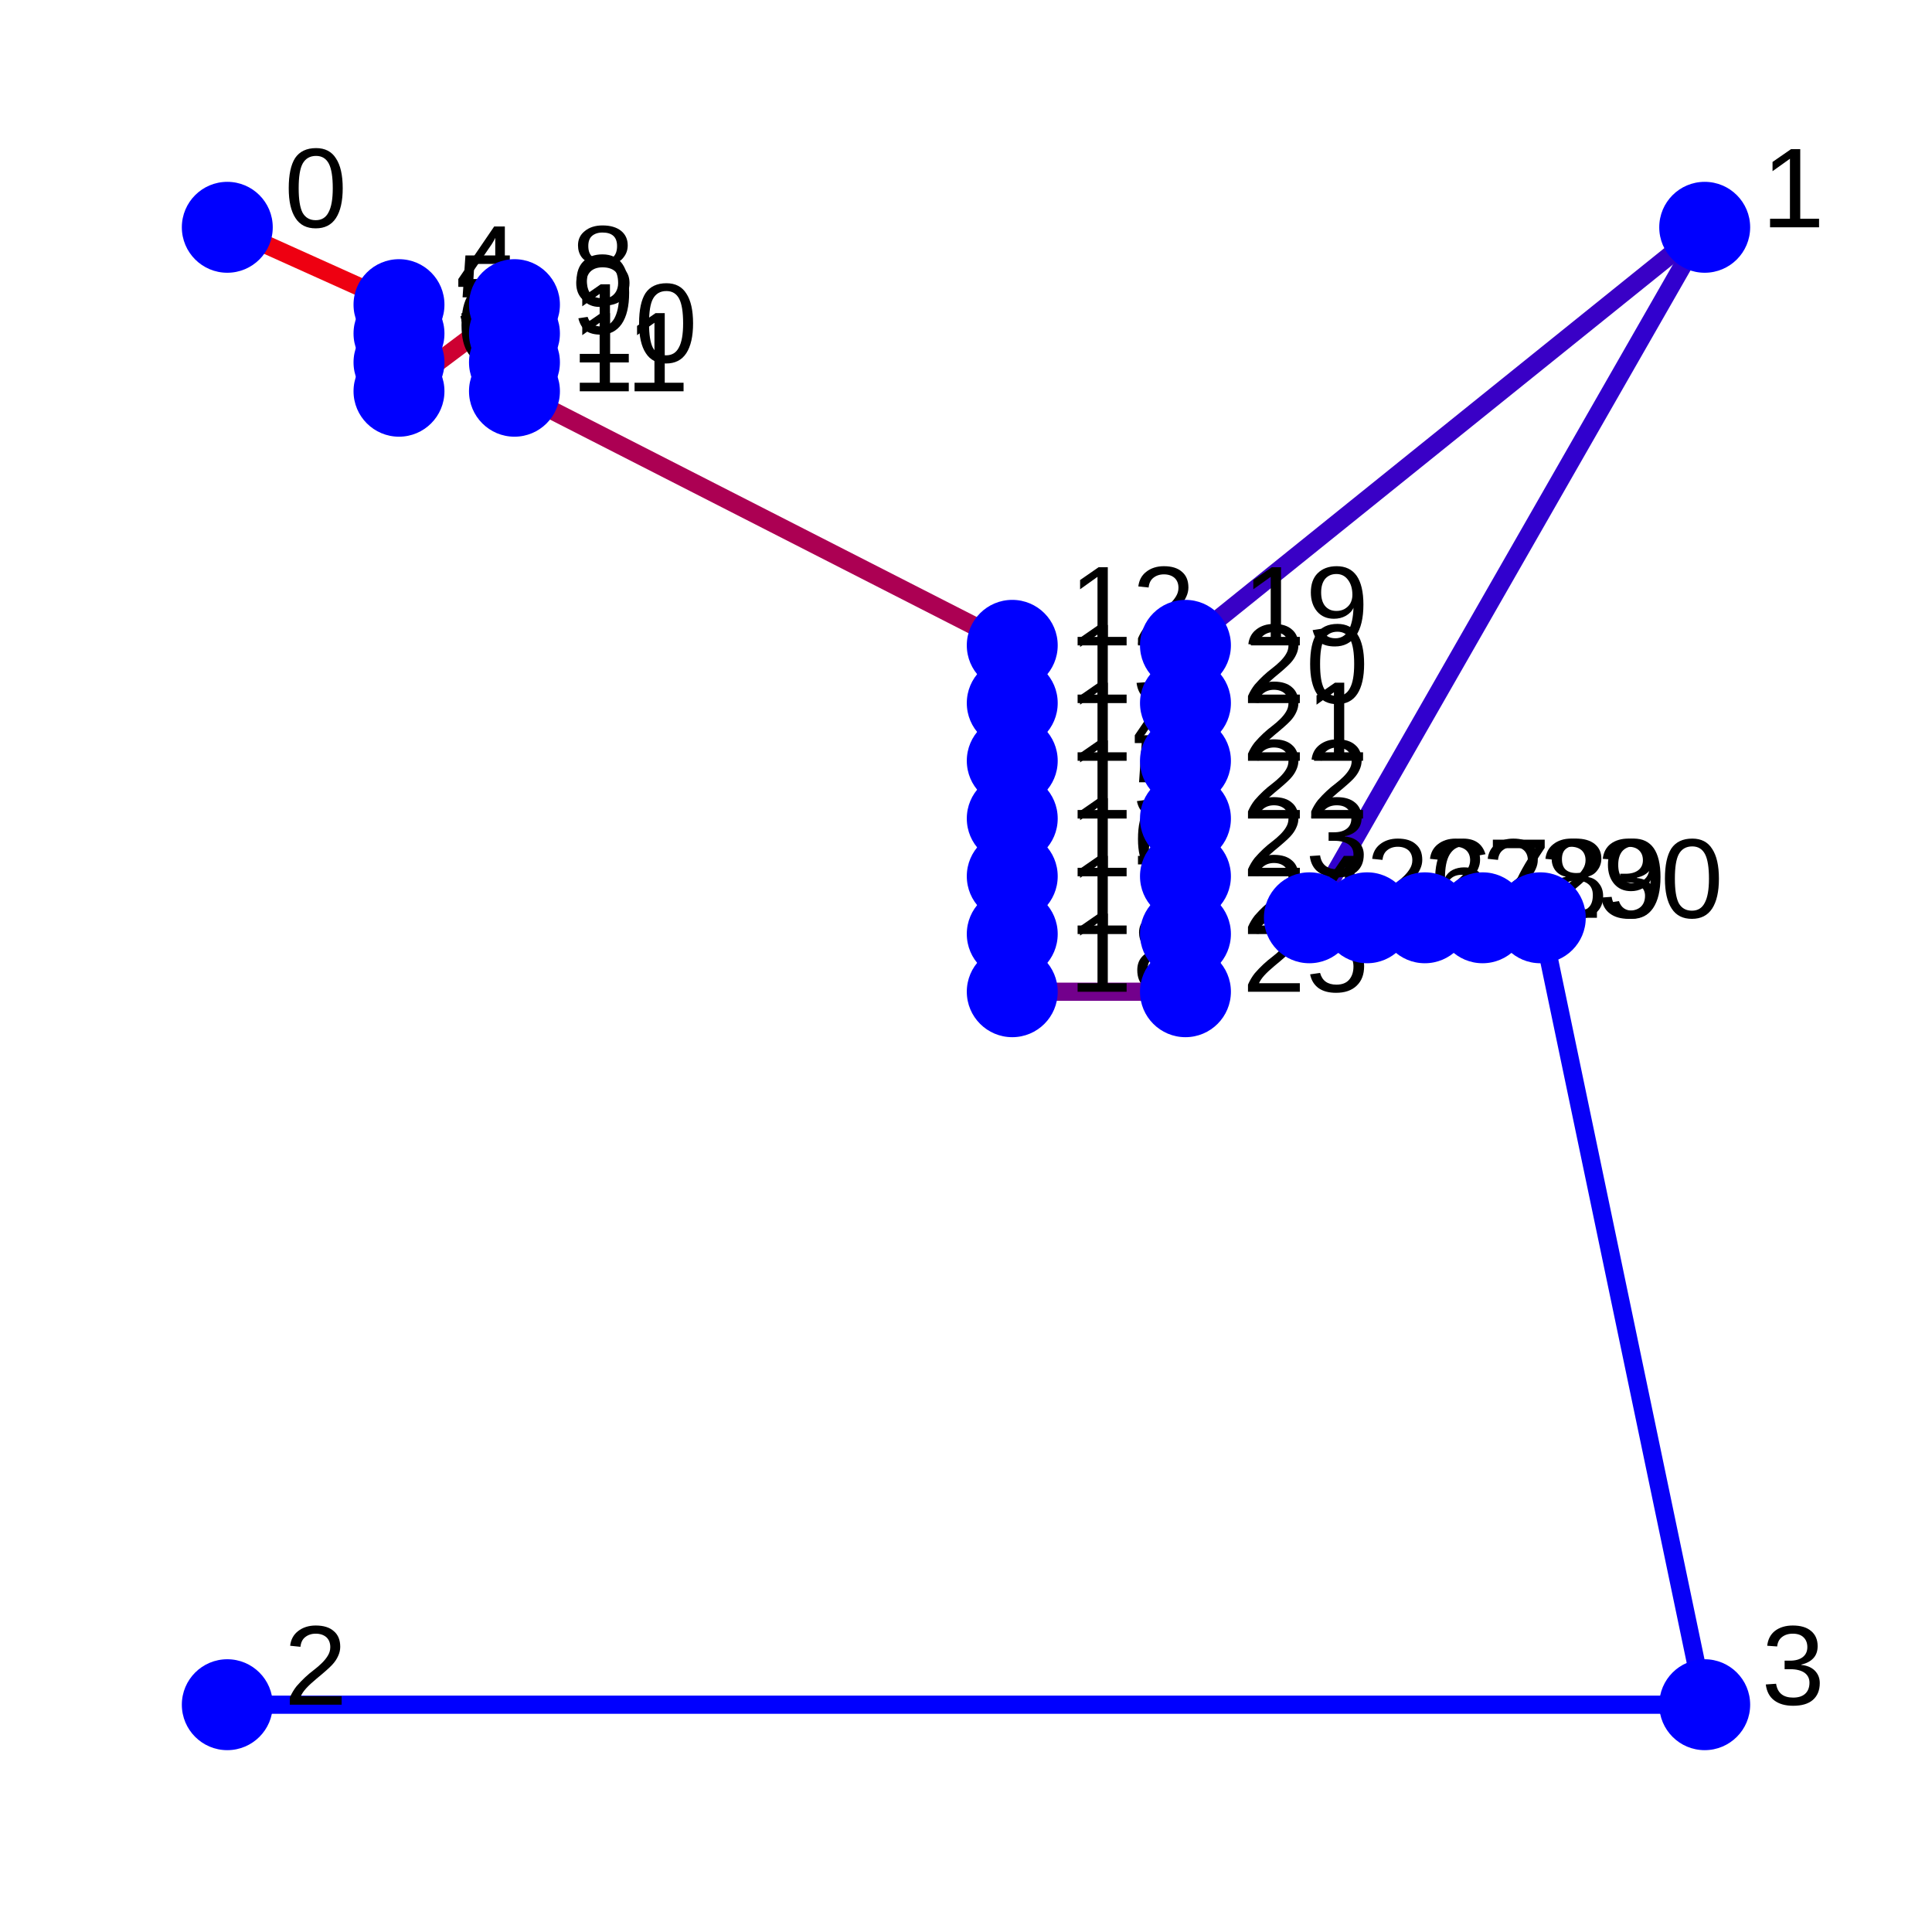
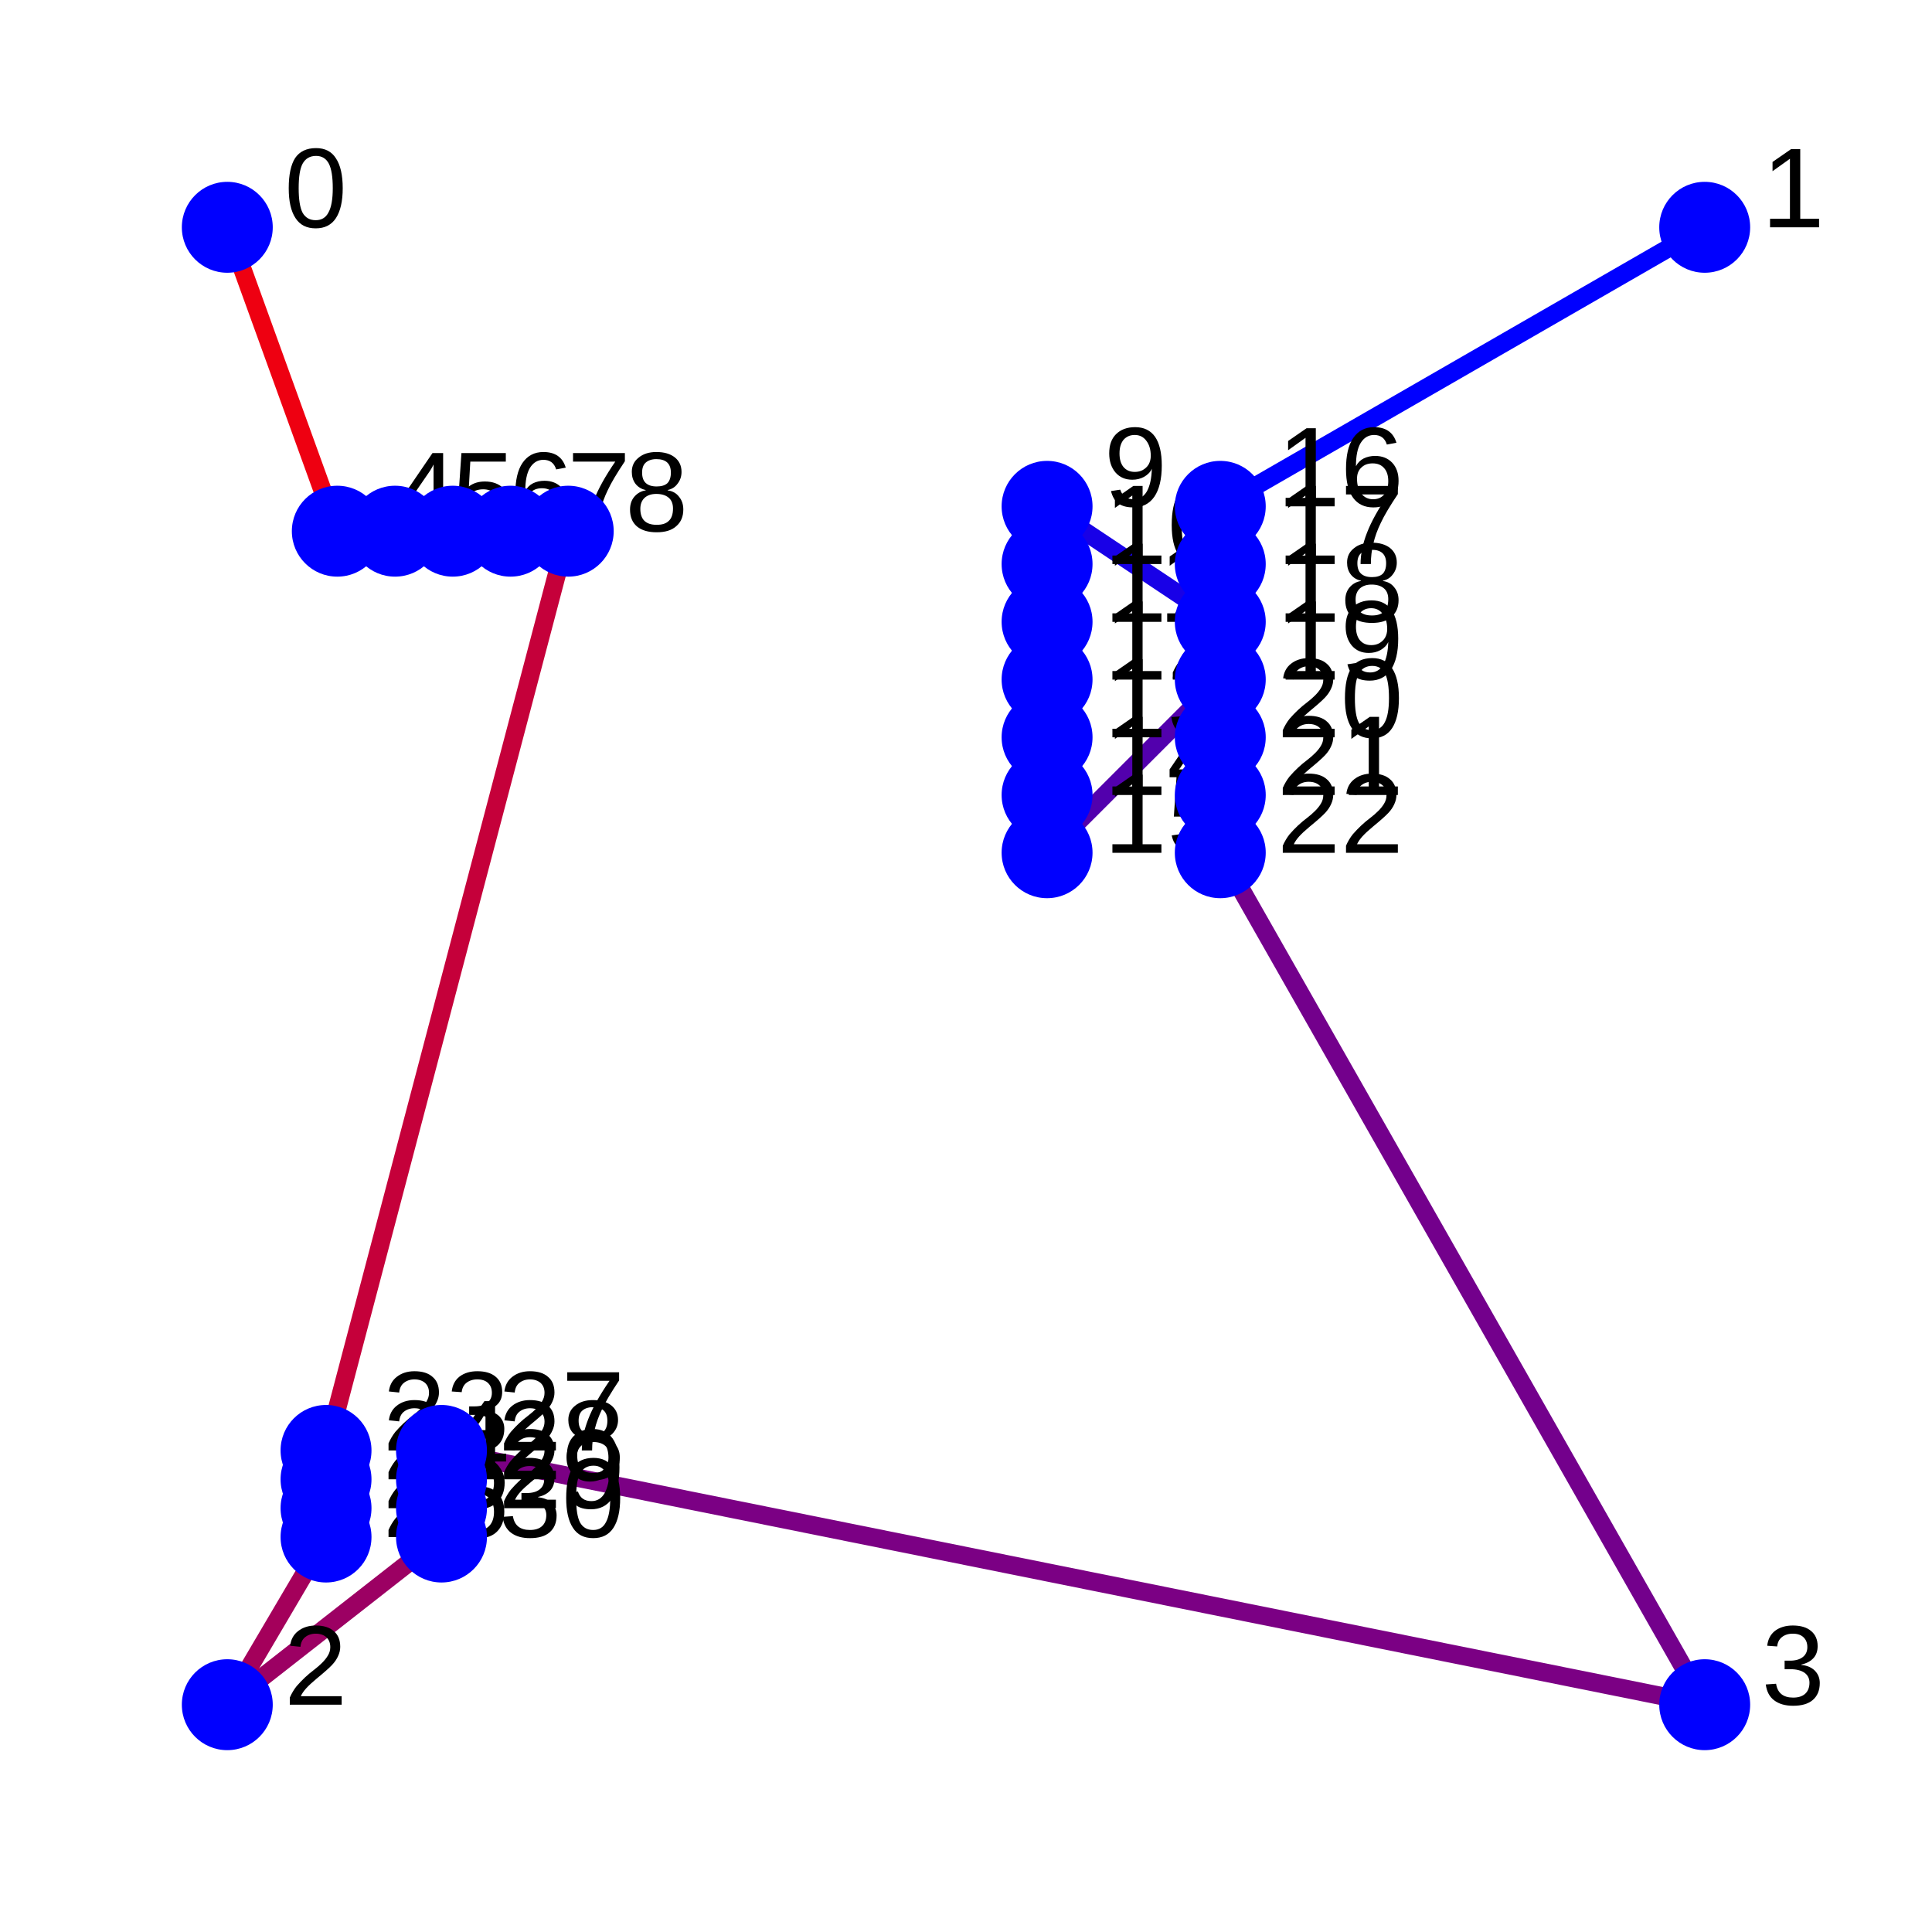
<svg xmlns="http://www.w3.org/2000/svg" viewBox="-5 -5 85 85">
  <rect x="-5" y="-5" width="85" height="85" fill="white" />
  <g>
-     <line x1="5" y1="70" x2="70" y2="70" stroke="rgb(0,0,255)" stroke-width="0.8" />
-     <line x1="70" y1="70" x2="62.767" y2="35.379" stroke="rgb(8,0,247)" stroke-width="0.8" />
-     <line x1="62.767" y1="35.379" x2="60.227" y2="35.379" stroke="rgb(16,0,239)" stroke-width="0.8" />
-     <line x1="60.227" y1="35.379" x2="57.687" y2="35.379" stroke="rgb(24,0,231)" stroke-width="0.8" />
-     <line x1="57.687" y1="35.379" x2="55.147" y2="35.379" stroke="rgb(32,0,223)" stroke-width="0.8" />
-     <line x1="55.147" y1="35.379" x2="52.607" y2="35.379" stroke="rgb(41,0,214)" stroke-width="0.8" />
-     <line x1="52.607" y1="35.379" x2="70" y2="5" stroke="rgb(49,0,206)" stroke-width="0.8" />
-     <line x1="70" y1="5" x2="47.155" y2="23.392" stroke="rgb(57,0,198)" stroke-width="0.8" />
-     <line x1="47.155" y1="23.392" x2="47.155" y2="25.932" stroke="rgb(65,0,190)" stroke-width="0.8" />
-     <line x1="47.155" y1="25.932" x2="47.155" y2="28.472" stroke="rgb(74,0,181)" stroke-width="0.8" />
-     <line x1="47.155" y1="28.472" x2="47.155" y2="31.012" stroke="rgb(82,0,173)" stroke-width="0.8" />
-     <line x1="47.155" y1="31.012" x2="47.155" y2="33.552" stroke="rgb(90,0,165)" stroke-width="0.8" />
-     <line x1="47.155" y1="33.552" x2="47.155" y2="36.092" stroke="rgb(98,0,157)" stroke-width="0.8" />
-     <line x1="47.155" y1="36.092" x2="47.155" y2="38.632" stroke="rgb(106,0,149)" stroke-width="0.8" />
-     <line x1="47.155" y1="38.632" x2="39.535" y2="38.632" stroke="rgb(115,0,140)" stroke-width="0.8" />
-     <line x1="39.535" y1="38.632" x2="39.535" y2="36.092" stroke="rgb(123,0,132)" stroke-width="0.8" />
-     <line x1="39.535" y1="36.092" x2="39.535" y2="33.552" stroke="rgb(131,0,124)" stroke-width="0.8" />
-     <line x1="39.535" y1="33.552" x2="39.535" y2="31.012" stroke="rgb(139,0,116)" stroke-width="0.8" />
-     <line x1="39.535" y1="31.012" x2="39.535" y2="28.472" stroke="rgb(148,0,107)" stroke-width="0.8" />
-     <line x1="39.535" y1="28.472" x2="39.535" y2="25.932" stroke="rgb(156,0,99)" stroke-width="0.8" />
-     <line x1="39.535" y1="25.932" x2="39.535" y2="23.392" stroke="rgb(164,0,91)" stroke-width="0.8" />
-     <line x1="39.535" y1="23.392" x2="17.634" y2="12.213" stroke="rgb(172,0,83)" stroke-width="0.8" />
-     <line x1="17.634" y1="12.213" x2="17.634" y2="10.943" stroke="rgb(180,0,75)" stroke-width="0.8" />
-     <line x1="17.634" y1="10.943" x2="17.634" y2="9.673" stroke="rgb(189,0,66)" stroke-width="0.8" />
-     <line x1="17.634" y1="9.673" x2="17.634" y2="8.403" stroke="rgb(197,0,58)" stroke-width="0.8" />
-     <line x1="17.634" y1="8.403" x2="12.554" y2="12.213" stroke="rgb(205,0,50)" stroke-width="0.8" />
-     <line x1="12.554" y1="12.213" x2="12.554" y2="10.943" stroke="rgb(213,0,42)" stroke-width="0.8" />
-     <line x1="12.554" y1="10.943" x2="12.554" y2="9.673" stroke="rgb(222,0,33)" stroke-width="0.8" />
-     <line x1="12.554" y1="9.673" x2="12.554" y2="8.403" stroke="rgb(230,0,25)" stroke-width="0.8" />
-     <line x1="12.554" y1="8.403" x2="5" y2="5" stroke="rgb(238,0,17)" stroke-width="0.8" />
+     <line x1="70" y1="5" x2="48.687" y2="17.277" stroke="rgb(0,0,255)" stroke-width="0.8" />
+     <line x1="48.687" y1="17.277" x2="48.687" y2="19.817" stroke="rgb(8,0,247)" stroke-width="0.8" />
+     <line x1="48.687" y1="19.817" x2="48.687" y2="22.357" stroke="rgb(16,0,239)" stroke-width="0.8" />
+     <line x1="48.687" y1="22.357" x2="41.067" y2="17.277" stroke="rgb(24,0,231)" stroke-width="0.8" />
+     <line x1="41.067" y1="17.277" x2="41.067" y2="19.817" stroke="rgb(32,0,223)" stroke-width="0.8" />
+     <line x1="41.067" y1="19.817" x2="41.067" y2="22.357" stroke="rgb(41,0,214)" stroke-width="0.8" />
+     <line x1="41.067" y1="22.357" x2="41.067" y2="24.897" stroke="rgb(49,0,206)" stroke-width="0.8" />
+     <line x1="41.067" y1="24.897" x2="41.067" y2="27.437" stroke="rgb(57,0,198)" stroke-width="0.8" />
+     <line x1="41.067" y1="27.437" x2="41.067" y2="29.977" stroke="rgb(65,0,190)" stroke-width="0.8" />
+     <line x1="41.067" y1="29.977" x2="41.067" y2="32.517" stroke="rgb(74,0,181)" stroke-width="0.8" />
+     <line x1="41.067" y1="32.517" x2="48.687" y2="24.897" stroke="rgb(82,0,173)" stroke-width="0.8" />
+     <line x1="48.687" y1="24.897" x2="48.687" y2="27.437" stroke="rgb(90,0,165)" stroke-width="0.8" />
+     <line x1="48.687" y1="27.437" x2="48.687" y2="29.977" stroke="rgb(98,0,157)" stroke-width="0.8" />
+     <line x1="48.687" y1="29.977" x2="48.687" y2="32.517" stroke="rgb(106,0,149)" stroke-width="0.8" />
+     <line x1="48.687" y1="32.517" x2="70" y2="70" stroke="rgb(115,0,140)" stroke-width="0.8" />
+     <line x1="70" y1="70" x2="14.424" y2="58.813" stroke="rgb(123,0,132)" stroke-width="0.8" />
+     <line x1="14.424" y1="58.813" x2="14.424" y2="60.083" stroke="rgb(131,0,124)" stroke-width="0.8" />
+     <line x1="14.424" y1="60.083" x2="14.424" y2="61.353" stroke="rgb(139,0,116)" stroke-width="0.8" />
+     <line x1="14.424" y1="61.353" x2="14.424" y2="62.623" stroke="rgb(148,0,107)" stroke-width="0.8" />
+     <line x1="14.424" y1="62.623" x2="5" y2="70" stroke="rgb(156,0,99)" stroke-width="0.8" />
+     <line x1="5" y1="70" x2="9.344" y2="62.623" stroke="rgb(164,0,91)" stroke-width="0.8" />
+     <line x1="9.344" y1="62.623" x2="9.344" y2="61.353" stroke="rgb(172,0,83)" stroke-width="0.8" />
+     <line x1="9.344" y1="61.353" x2="9.344" y2="60.083" stroke="rgb(180,0,75)" stroke-width="0.8" />
+     <line x1="9.344" y1="60.083" x2="9.344" y2="58.813" stroke="rgb(189,0,66)" stroke-width="0.8" />
+     <line x1="9.344" y1="58.813" x2="20" y2="18.37" stroke="rgb(197,0,58)" stroke-width="0.8" />
+     <line x1="20" y1="18.37" x2="17.46" y2="18.37" stroke="rgb(205,0,50)" stroke-width="0.8" />
+     <line x1="17.46" y1="18.37" x2="14.92" y2="18.37" stroke="rgb(213,0,42)" stroke-width="0.8" />
+     <line x1="14.92" y1="18.37" x2="12.38" y2="18.37" stroke="rgb(222,0,33)" stroke-width="0.8" />
+     <line x1="12.38" y1="18.37" x2="9.84" y2="18.37" stroke="rgb(230,0,25)" stroke-width="0.8" />
+     <line x1="9.84" y1="18.37" x2="5" y2="5" stroke="rgb(238,0,17)" stroke-width="0.8" />
    <line x1="5" y1="5" x2="5" y2="5" stroke="rgb(246,0,9)" stroke-width="0.8" />
  </g>
  <g>
    <circle cx="5" cy="5" r="2" fill="blue" />
    <text x="7.5" y="5" font-family="Arial" font-size="5" fill="black">0</text>
    <circle cx="70" cy="5" r="2" fill="blue" />
    <text x="72.5" y="5" font-family="Arial" font-size="5" fill="black">1</text>
    <circle cx="5" cy="70" r="2" fill="blue" />
    <text x="7.5" y="70" font-family="Arial" font-size="5" fill="black">2</text>
    <circle cx="70" cy="70" r="2" fill="blue" />
    <text x="72.5" y="70" font-family="Arial" font-size="5" fill="black">3</text>
-     <circle cx="12.554" cy="8.403" r="2" fill="blue" />
-     <text x="15.054" y="8.403" font-family="Arial" font-size="5" fill="black">4</text>
-     <circle cx="12.554" cy="9.673" r="2" fill="blue" />
-     <text x="15.054" y="9.673" font-family="Arial" font-size="5" fill="black">5</text>
-     <circle cx="12.554" cy="10.943" r="2" fill="blue" />
-     <text x="15.054" y="10.943" font-family="Arial" font-size="5" fill="black">6</text>
-     <circle cx="12.554" cy="12.213" r="2" fill="blue" />
-     <text x="15.054" y="12.213" font-family="Arial" font-size="5" fill="black">7</text>
-     <circle cx="17.634" cy="8.403" r="2" fill="blue" />
-     <text x="20.134" y="8.403" font-family="Arial" font-size="5" fill="black">8</text>
-     <circle cx="17.634" cy="9.673" r="2" fill="blue" />
-     <text x="20.134" y="9.673" font-family="Arial" font-size="5" fill="black">9</text>
-     <circle cx="17.634" cy="10.943" r="2" fill="blue" />
-     <text x="20.134" y="10.943" font-family="Arial" font-size="5" fill="black">10</text>
-     <circle cx="17.634" cy="12.213" r="2" fill="blue" />
-     <text x="20.134" y="12.213" font-family="Arial" font-size="5" fill="black">11</text>
-     <circle cx="39.535" cy="23.392" r="2" fill="blue" />
-     <text x="42.035" y="23.392" font-family="Arial" font-size="5" fill="black">12</text>
-     <circle cx="39.535" cy="25.932" r="2" fill="blue" />
-     <text x="42.035" y="25.932" font-family="Arial" font-size="5" fill="black">13</text>
-     <circle cx="39.535" cy="28.472" r="2" fill="blue" />
-     <text x="42.035" y="28.472" font-family="Arial" font-size="5" fill="black">14</text>
-     <circle cx="39.535" cy="31.012" r="2" fill="blue" />
-     <text x="42.035" y="31.012" font-family="Arial" font-size="5" fill="black">15</text>
-     <circle cx="39.535" cy="33.552" r="2" fill="blue" />
-     <text x="42.035" y="33.552" font-family="Arial" font-size="5" fill="black">16</text>
-     <circle cx="39.535" cy="36.092" r="2" fill="blue" />
-     <text x="42.035" y="36.092" font-family="Arial" font-size="5" fill="black">17</text>
-     <circle cx="39.535" cy="38.632" r="2" fill="blue" />
-     <text x="42.035" y="38.632" font-family="Arial" font-size="5" fill="black">18</text>
-     <circle cx="47.155" cy="23.392" r="2" fill="blue" />
-     <text x="49.655" y="23.392" font-family="Arial" font-size="5" fill="black">19</text>
-     <circle cx="47.155" cy="25.932" r="2" fill="blue" />
-     <text x="49.655" y="25.932" font-family="Arial" font-size="5" fill="black">20</text>
-     <circle cx="47.155" cy="28.472" r="2" fill="blue" />
-     <text x="49.655" y="28.472" font-family="Arial" font-size="5" fill="black">21</text>
-     <circle cx="47.155" cy="31.012" r="2" fill="blue" />
-     <text x="49.655" y="31.012" font-family="Arial" font-size="5" fill="black">22</text>
-     <circle cx="47.155" cy="33.552" r="2" fill="blue" />
-     <text x="49.655" y="33.552" font-family="Arial" font-size="5" fill="black">23</text>
-     <circle cx="47.155" cy="36.092" r="2" fill="blue" />
-     <text x="49.655" y="36.092" font-family="Arial" font-size="5" fill="black">24</text>
-     <circle cx="47.155" cy="38.632" r="2" fill="blue" />
-     <text x="49.655" y="38.632" font-family="Arial" font-size="5" fill="black">25</text>
-     <circle cx="52.607" cy="35.379" r="2" fill="blue" />
-     <text x="55.107" y="35.379" font-family="Arial" font-size="5" fill="black">26</text>
-     <circle cx="55.147" cy="35.379" r="2" fill="blue" />
-     <text x="57.647" y="35.379" font-family="Arial" font-size="5" fill="black">27</text>
-     <circle cx="57.687" cy="35.379" r="2" fill="blue" />
-     <text x="60.187" y="35.379" font-family="Arial" font-size="5" fill="black">28</text>
-     <circle cx="60.227" cy="35.379" r="2" fill="blue" />
-     <text x="62.727" y="35.379" font-family="Arial" font-size="5" fill="black">29</text>
-     <circle cx="62.767" cy="35.379" r="2" fill="blue" />
-     <text x="65.267" y="35.379" font-family="Arial" font-size="5" fill="black">30</text>
+     <circle cx="9.84" cy="18.37" r="2" fill="blue" />
+     <text x="12.34" y="18.37" font-family="Arial" font-size="5" fill="black">4</text>
+     <circle cx="12.38" cy="18.37" r="2" fill="blue" />
+     <text x="14.88" y="18.37" font-family="Arial" font-size="5" fill="black">5</text>
+     <circle cx="14.92" cy="18.37" r="2" fill="blue" />
+     <text x="17.42" y="18.37" font-family="Arial" font-size="5" fill="black">6</text>
+     <circle cx="17.46" cy="18.37" r="2" fill="blue" />
+     <text x="19.96" y="18.37" font-family="Arial" font-size="5" fill="black">7</text>
+     <circle cx="20" cy="18.37" r="2" fill="blue" />
+     <text x="22.5" y="18.37" font-family="Arial" font-size="5" fill="black">8</text>
+     <circle cx="41.067" cy="17.277" r="2" fill="blue" />
+     <text x="43.567" y="17.277" font-family="Arial" font-size="5" fill="black">9</text>
+     <circle cx="41.067" cy="19.817" r="2" fill="blue" />
+     <text x="43.567" y="19.817" font-family="Arial" font-size="5" fill="black">10</text>
+     <circle cx="41.067" cy="22.357" r="2" fill="blue" />
+     <text x="43.567" y="22.357" font-family="Arial" font-size="5" fill="black">11</text>
+     <circle cx="41.067" cy="24.897" r="2" fill="blue" />
+     <text x="43.567" y="24.897" font-family="Arial" font-size="5" fill="black">12</text>
+     <circle cx="41.067" cy="27.437" r="2" fill="blue" />
+     <text x="43.567" y="27.437" font-family="Arial" font-size="5" fill="black">13</text>
+     <circle cx="41.067" cy="29.977" r="2" fill="blue" />
+     <text x="43.567" y="29.977" font-family="Arial" font-size="5" fill="black">14</text>
+     <circle cx="41.067" cy="32.517" r="2" fill="blue" />
+     <text x="43.567" y="32.517" font-family="Arial" font-size="5" fill="black">15</text>
+     <circle cx="48.687" cy="17.277" r="2" fill="blue" />
+     <text x="51.187" y="17.277" font-family="Arial" font-size="5" fill="black">16</text>
+     <circle cx="48.687" cy="19.817" r="2" fill="blue" />
+     <text x="51.187" y="19.817" font-family="Arial" font-size="5" fill="black">17</text>
+     <circle cx="48.687" cy="22.357" r="2" fill="blue" />
+     <text x="51.187" y="22.357" font-family="Arial" font-size="5" fill="black">18</text>
+     <circle cx="48.687" cy="24.897" r="2" fill="blue" />
+     <text x="51.187" y="24.897" font-family="Arial" font-size="5" fill="black">19</text>
+     <circle cx="48.687" cy="27.437" r="2" fill="blue" />
+     <text x="51.187" y="27.437" font-family="Arial" font-size="5" fill="black">20</text>
+     <circle cx="48.687" cy="29.977" r="2" fill="blue" />
+     <text x="51.187" y="29.977" font-family="Arial" font-size="5" fill="black">21</text>
+     <circle cx="48.687" cy="32.517" r="2" fill="blue" />
+     <text x="51.187" y="32.517" font-family="Arial" font-size="5" fill="black">22</text>
+     <circle cx="9.344" cy="58.813" r="2" fill="blue" />
+     <text x="11.844" y="58.813" font-family="Arial" font-size="5" fill="black">23</text>
+     <circle cx="9.344" cy="60.083" r="2" fill="blue" />
+     <text x="11.844" y="60.083" font-family="Arial" font-size="5" fill="black">24</text>
+     <circle cx="9.344" cy="61.353" r="2" fill="blue" />
+     <text x="11.844" y="61.353" font-family="Arial" font-size="5" fill="black">25</text>
+     <circle cx="9.344" cy="62.623" r="2" fill="blue" />
+     <text x="11.844" y="62.623" font-family="Arial" font-size="5" fill="black">26</text>
+     <circle cx="14.424" cy="58.813" r="2" fill="blue" />
+     <text x="16.924" y="58.813" font-family="Arial" font-size="5" fill="black">27</text>
+     <circle cx="14.424" cy="60.083" r="2" fill="blue" />
+     <text x="16.924" y="60.083" font-family="Arial" font-size="5" fill="black">28</text>
+     <circle cx="14.424" cy="61.353" r="2" fill="blue" />
+     <text x="16.924" y="61.353" font-family="Arial" font-size="5" fill="black">29</text>
+     <circle cx="14.424" cy="62.623" r="2" fill="blue" />
+     <text x="16.924" y="62.623" font-family="Arial" font-size="5" fill="black">30</text>
  </g>
</svg>
